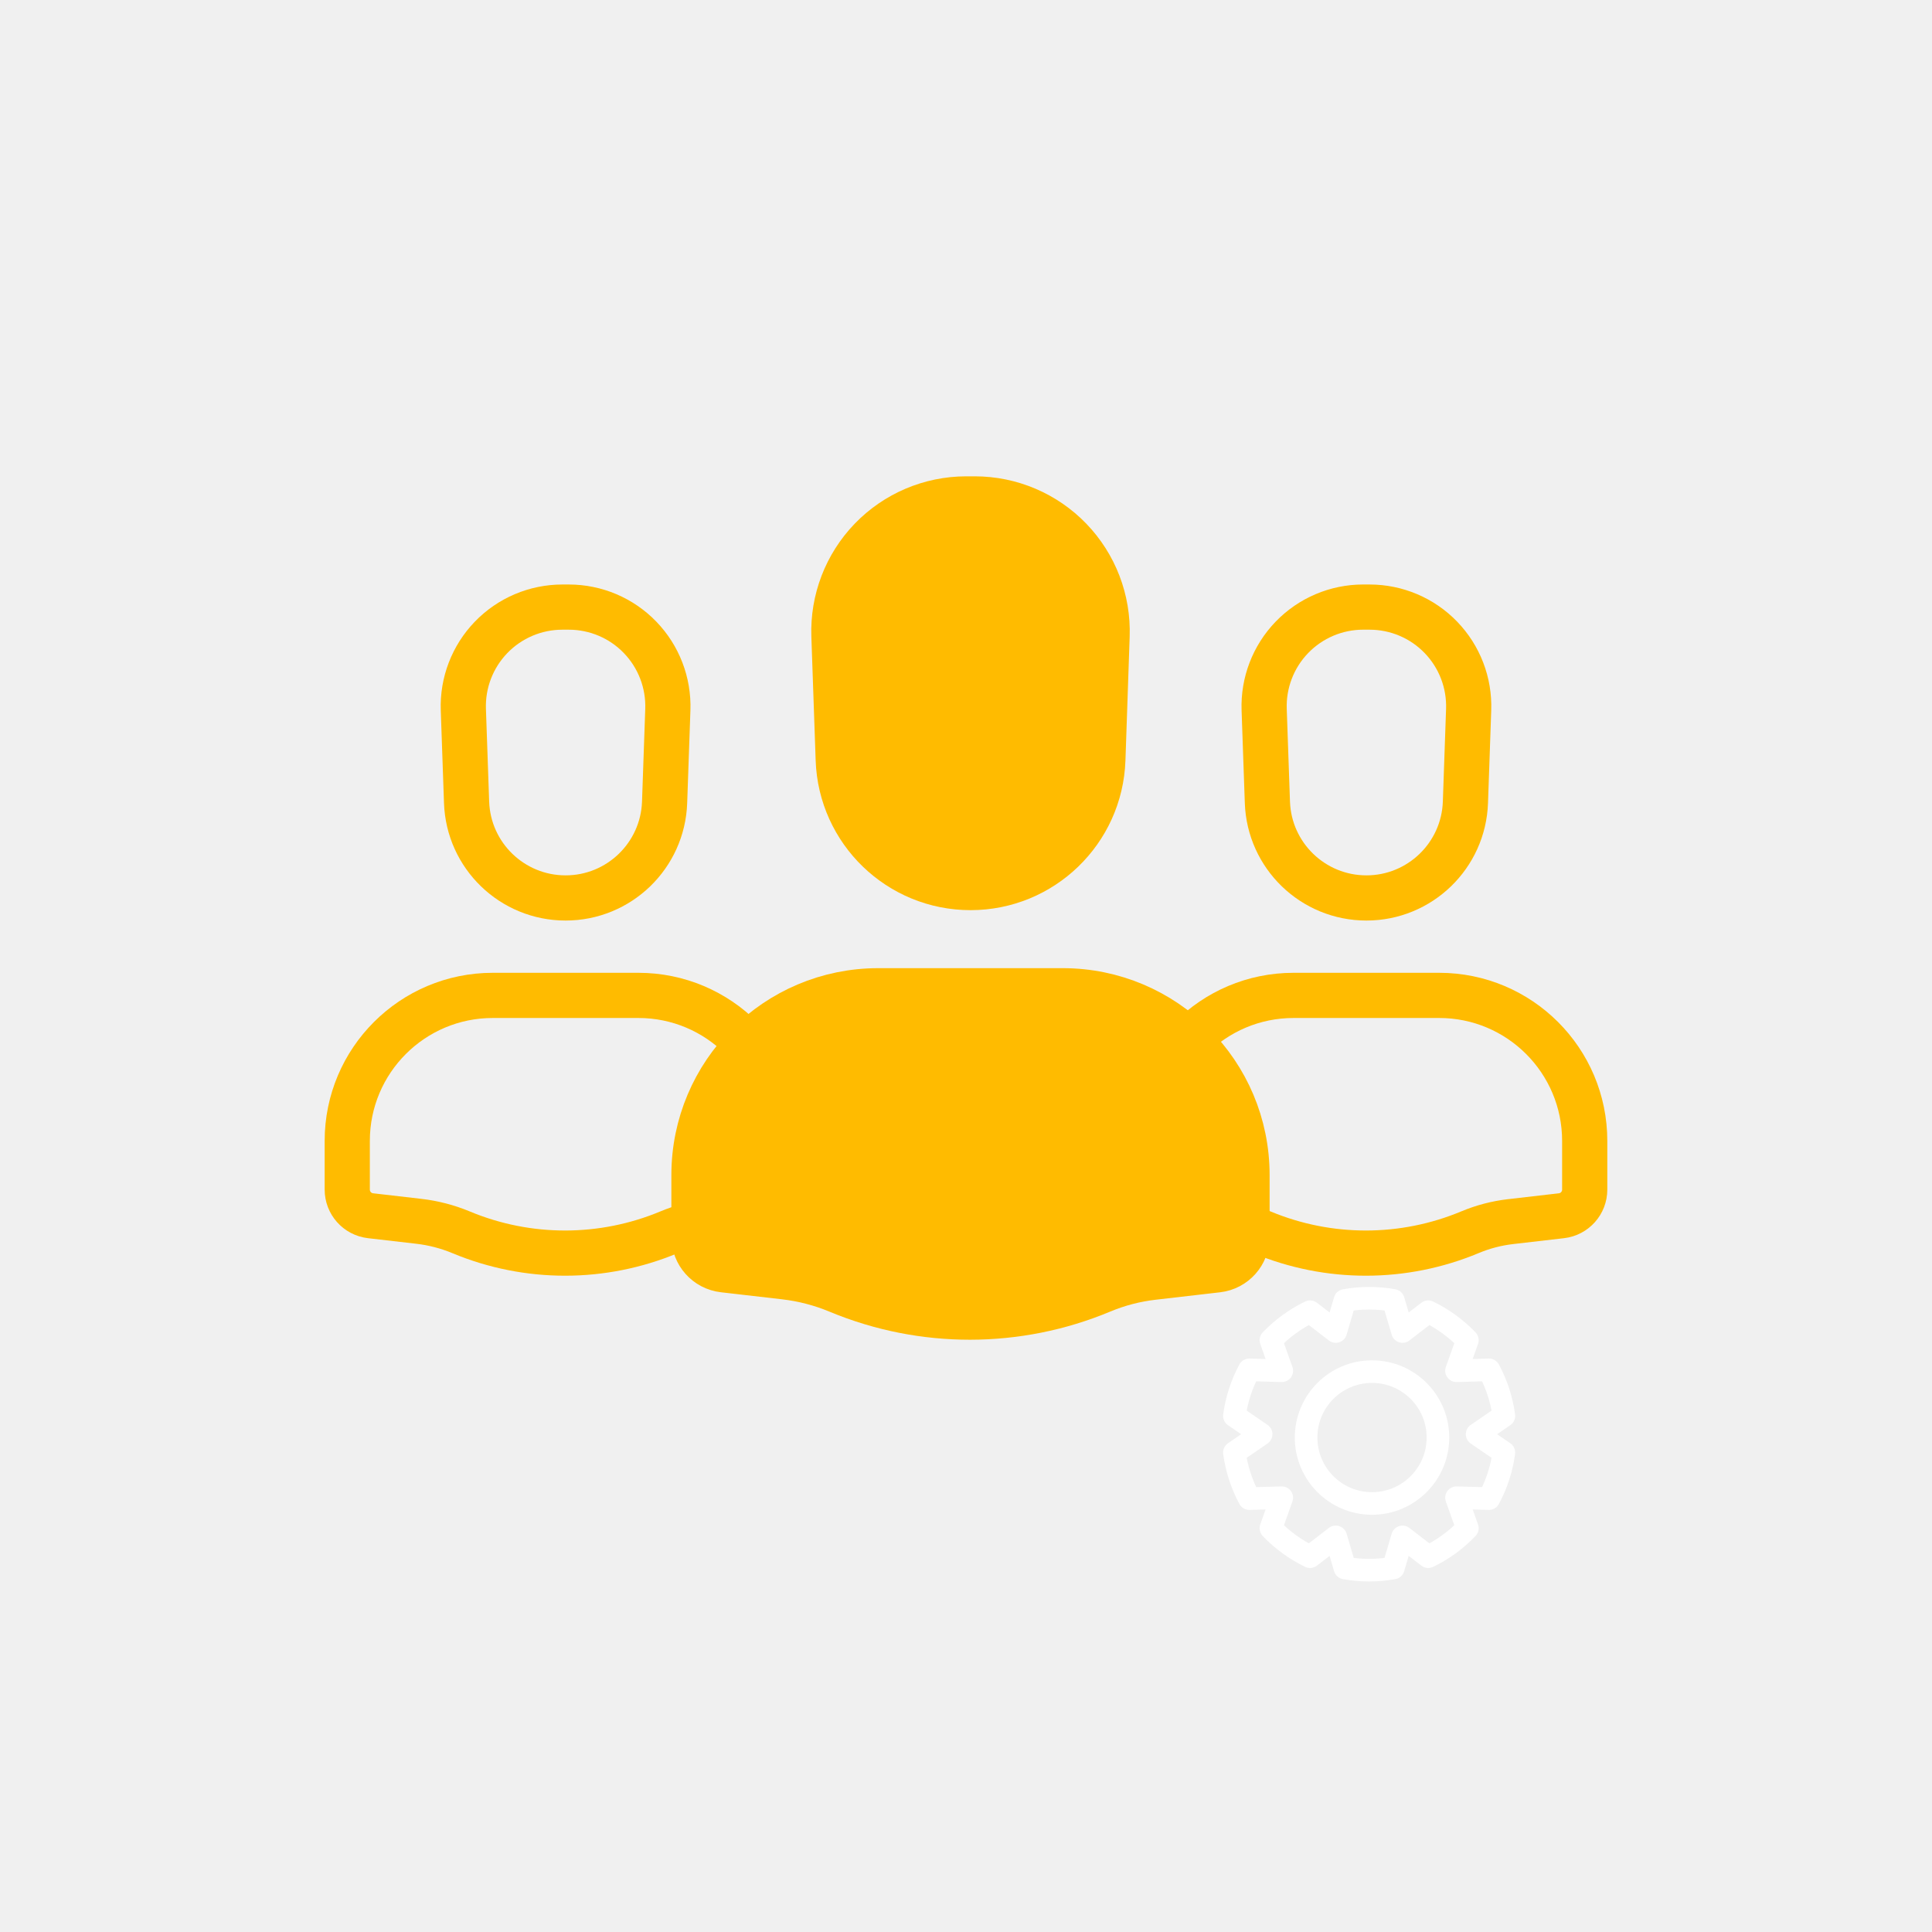
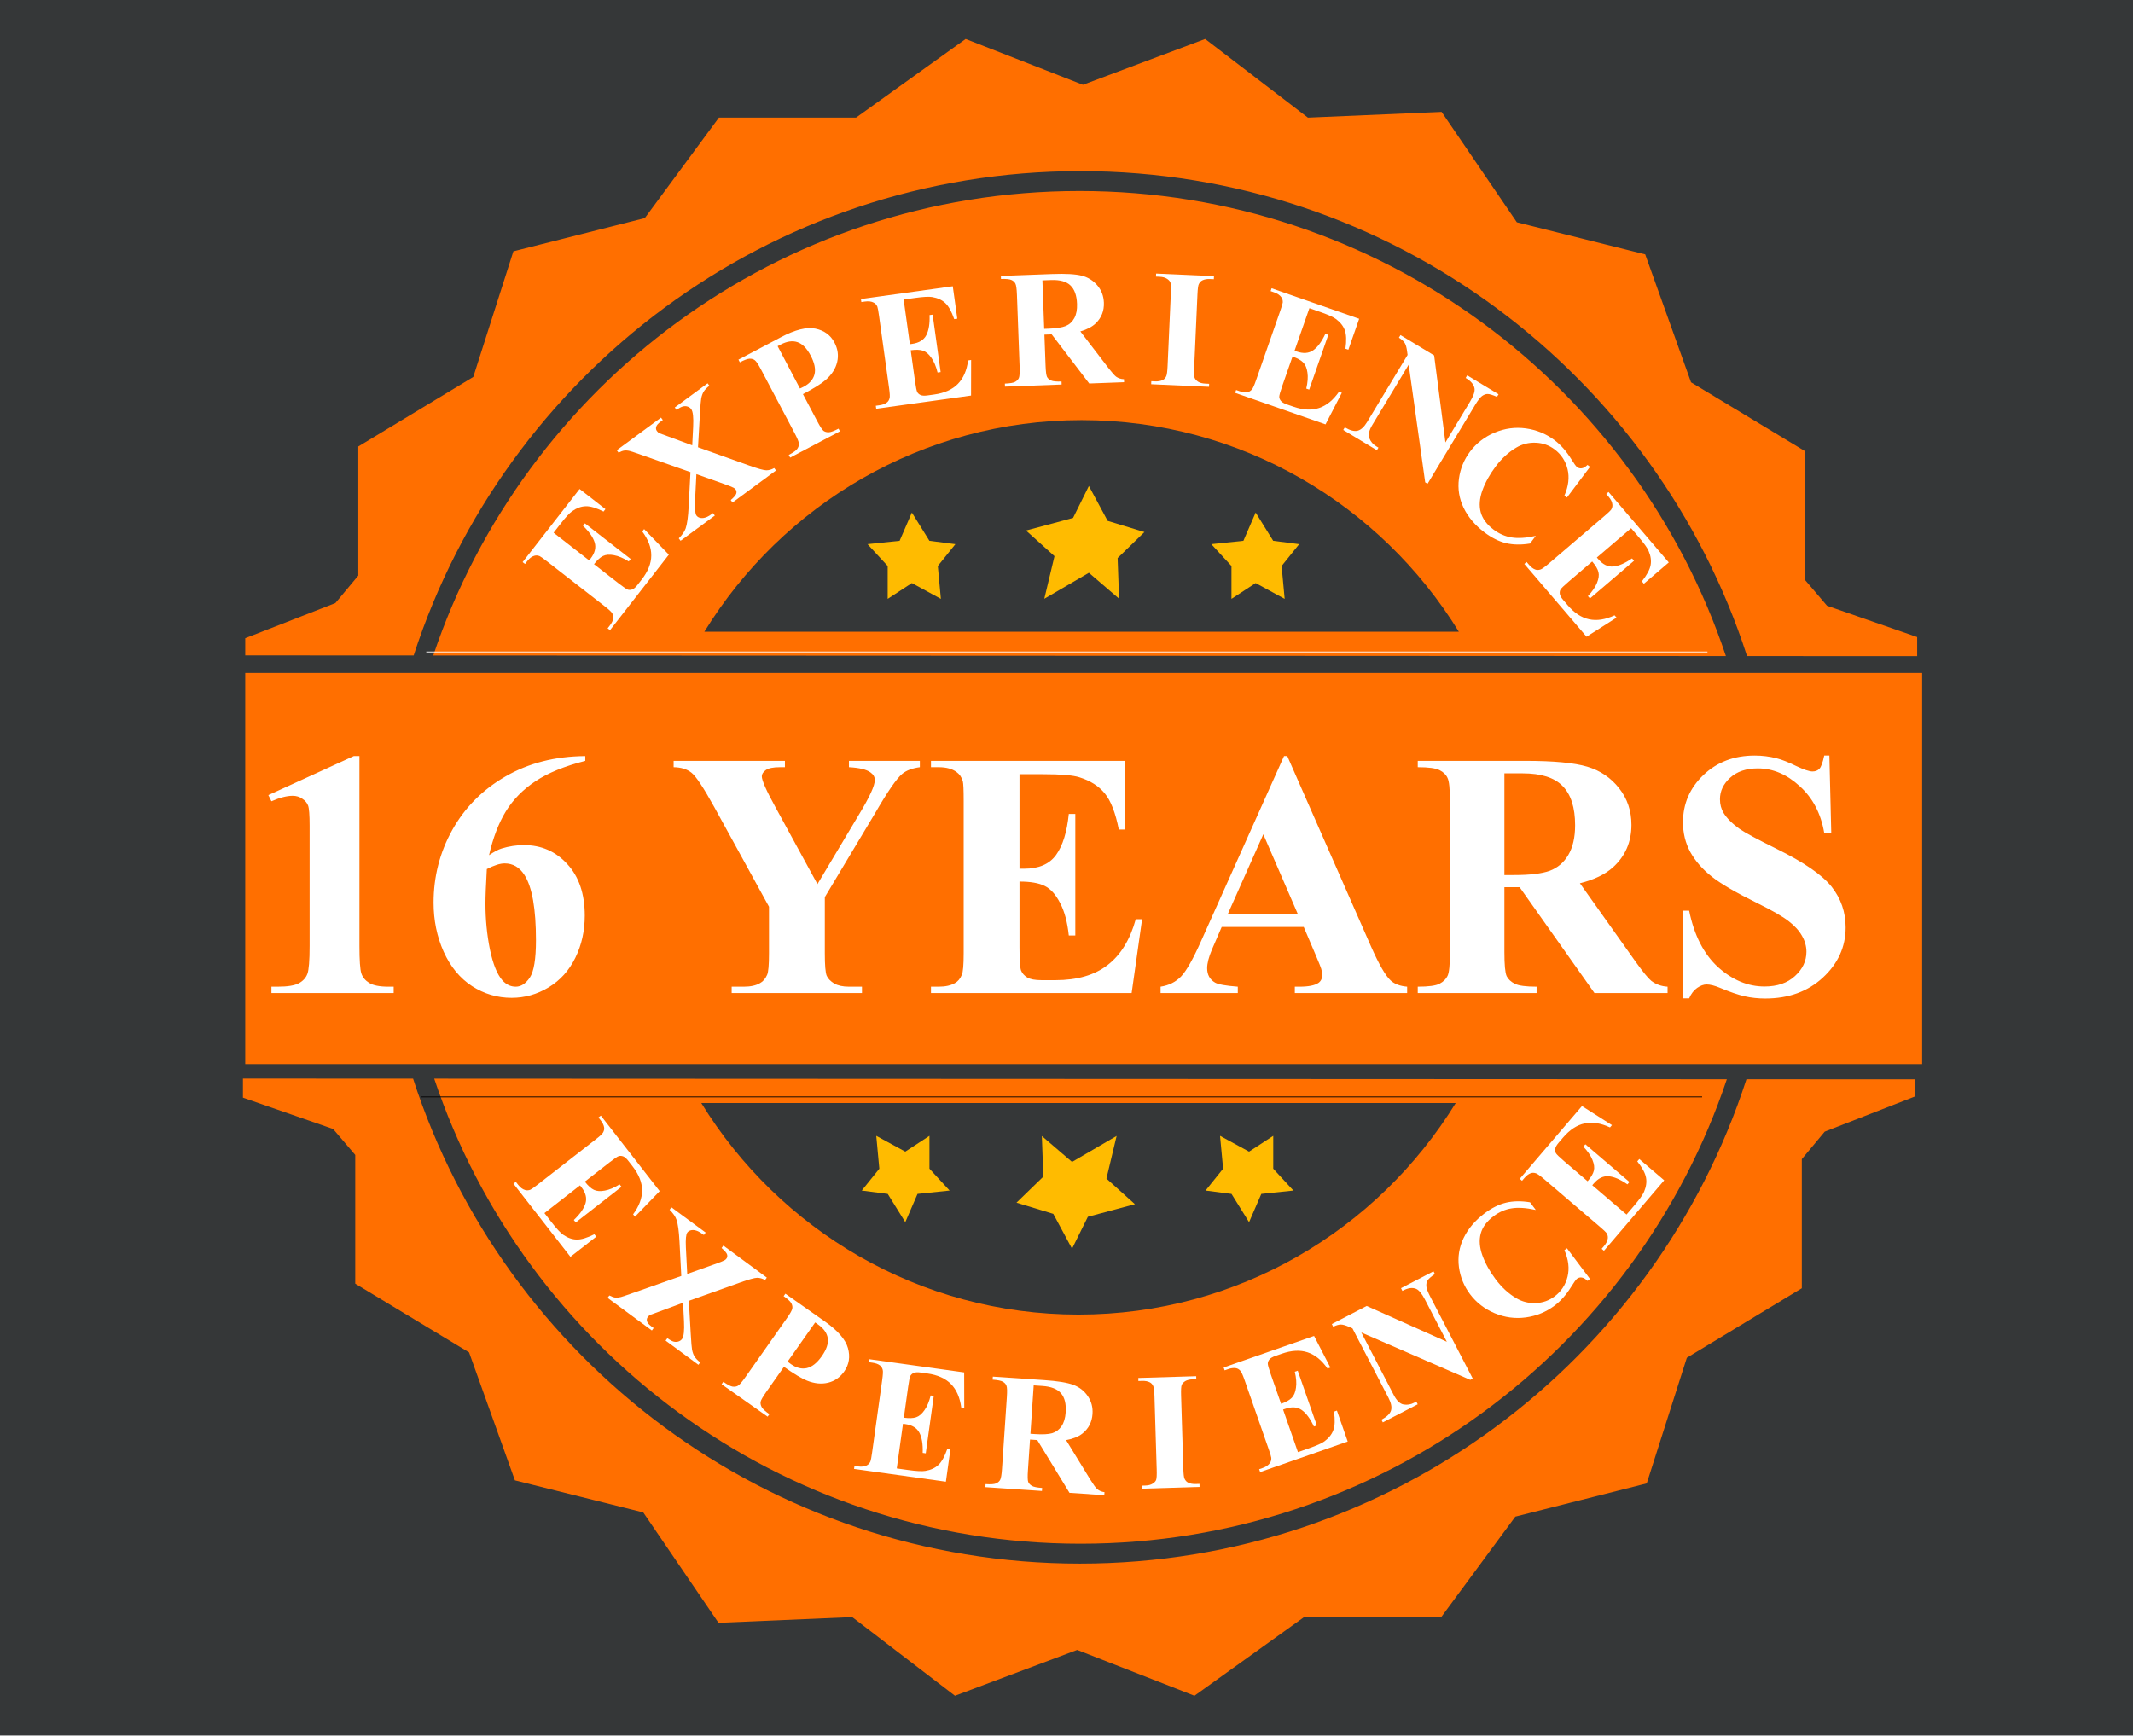
- <svg xmlns="http://www.w3.org/2000/svg" width="171.01" height="171.01" viewBox="0 0 171.01 171.01">
-   <defs>
-     <clipPath id="clip-path">
-       <path id="Path_287" data-name="Path 287" d="M0,0H171.01V171.01H0Z" />
-     </clipPath>
-   </defs>
-   <g id="Group_28" data-name="Group 28">
-     <g id="Group_27" data-name="Group 27" clip-path="url(#clip-path)">
-       <g id="Group_24" data-name="Group 24" transform="translate(101.625 53.737)">
-         <path id="Path_284" data-name="Path 284" d="M310.013,191.485h12.881a12.881,12.881,0,0,1,12.882,12.882v4.309a2.328,2.328,0,0,1-2.061,2.313l-4.507.521a13.229,13.229,0,0,0-3.581.936h0a23.906,23.906,0,0,1-18.4.019l-.031-.013a13.869,13.869,0,0,0-3.736-.971l-4.272-.493a2.328,2.328,0,0,1-2.061-2.313v-4.308A12.881,12.881,0,0,1,310.013,191.485Zm6.155-34.37h.571a8.77,8.77,0,0,1,8.764,9.074l-.286,8.206a8.769,8.769,0,0,1-8.764,8.465h0a8.769,8.769,0,0,1-8.764-8.465l-.286-8.206a8.77,8.77,0,0,1,8.764-9.075Z" transform="translate(-297.131 -157.115)" fill="none" stroke="#fb0" stroke-linecap="round" stroke-linejoin="round" stroke-width="4" />
-       </g>
-       <g id="Group_25" data-name="Group 25" transform="translate(30.741 53.737)">
-         <path id="Path_285" data-name="Path 285" d="M102.763,191.485h12.881a12.881,12.881,0,0,1,12.882,12.882v4.309a2.328,2.328,0,0,1-2.061,2.313l-4.507.521a13.228,13.228,0,0,0-3.581.936h0a23.906,23.906,0,0,1-18.4.019l-.031-.013a13.87,13.87,0,0,0-3.736-.971l-4.272-.493a2.328,2.328,0,0,1-2.061-2.313v-4.308A12.881,12.881,0,0,1,102.763,191.485Zm6.155-34.37h.571a8.77,8.77,0,0,1,8.764,9.074l-.286,8.206a8.769,8.769,0,0,1-8.764,8.465h0a8.769,8.769,0,0,1-8.764-8.465l-.286-8.206A8.77,8.77,0,0,1,108.918,157.115Z" transform="translate(-89.881 -157.115)" fill="none" stroke="#fb0" stroke-linecap="round" stroke-linejoin="round" stroke-width="4" />
-       </g>
-       <g id="Group_26" data-name="Group 26" transform="translate(61.431 44.162)">
-         <path id="Path_286" data-name="Path 286" d="M195.928,172.654h16.316a16.316,16.316,0,0,1,16.316,16.316v5.458a2.949,2.949,0,0,1-2.61,2.929l-5.71.66A16.752,16.752,0,0,0,215.7,199.2h0a30.279,30.279,0,0,1-23.3.024l-.039-.016a17.562,17.562,0,0,0-4.732-1.23l-5.411-.624a2.949,2.949,0,0,1-2.611-2.929V188.97A16.316,16.316,0,0,1,195.928,172.654ZM203.7,129.12h.763a11.718,11.718,0,0,1,11.711,12.125L215.8,152.21a11.718,11.718,0,0,1-11.711,11.31h0a11.718,11.718,0,0,1-11.711-11.31l-.381-10.965A11.718,11.718,0,0,1,203.7,129.12Z" transform="translate(-179.612 -129.12)" fill="#fb0" stroke="#fb0" stroke-linecap="round" stroke-linejoin="round" stroke-width="4" />
-       </g>
-     </g>
-   </g>
-   <g id="Group_29" data-name="Group 29" transform="translate(109.261 114.914)">
-     <path id="Path_288" data-name="Path 288" d="M291.237,298.315l2.367,1.622a11.939,11.939,0,0,1-1.322,4.078l-2.871-.08.961,2.7a12.029,12.029,0,0,1-3.463,2.52l-2.277-1.752-.812,2.755a12.142,12.142,0,0,1-4.284,0l-.812-2.755-2.277,1.752a12.03,12.03,0,0,1-3.463-2.52l.961-2.7-2.871.08a11.938,11.938,0,0,1-1.322-4.078l2.367-1.622-2.367-1.622a11.928,11.928,0,0,1,1.321-4.076l2.873.08-.963-2.705a12.118,12.118,0,0,1,3.466-2.52l2.275,1.752.811-2.754a12.157,12.157,0,0,1,4.287,0l.811,2.754,2.275-1.752a12.117,12.117,0,0,1,3.466,2.52l-.963,2.705,2.873-.08a11.927,11.927,0,0,1,1.321,4.076Z" transform="translate(-269.751 -286.28)" fill="none" stroke="#fff" stroke-linecap="round" stroke-linejoin="round" stroke-width="2" />
-     <path id="Path_289" data-name="Path 289" d="M308.63,331.556a5.835,5.835,0,1,0,5.835-5.835A5.835,5.835,0,0,0,308.63,331.556Z" transform="translate(-302.283 -319.227)" fill="none" stroke="#fff" stroke-linecap="round" stroke-linejoin="round" stroke-width="2" />
-   </g>
+ <svg xmlns="http://www.w3.org/2000/svg" width="2792" height="2272" viewBox="0 0 2792 2272" fill="none">
+   <rect width="2792" height="2272" fill="#353738" />
+   <rect x="321" y="881" width="2195" height="512" fill="#FF6F00" />
+   <path d="M470.489 989.816V1238.37C470.489 1257.04 471.311 1269 472.954 1274.23C474.598 1279.31 478.034 1283.49 483.264 1286.78C488.493 1290.06 496.86 1291.71 508.365 1291.71H515.313V1300H355.291V1291.71H363.359C376.358 1291.71 385.622 1290.21 391.15 1287.23C396.678 1284.24 400.414 1280.13 402.356 1274.9C404.298 1269.67 405.27 1257.49 405.27 1238.37V1080.81C405.27 1066.76 404.597 1058.02 403.252 1054.59C401.908 1051 399.368 1048.01 395.632 1045.62C392.046 1043.08 387.863 1041.81 383.082 1041.81C375.461 1041.81 366.198 1044.2 355.291 1048.98L351.256 1040.92L463.093 989.816H470.489ZM766.104 989.816V996.092C739.061 1002.96 717.321 1011.85 700.885 1022.76C684.599 1033.52 671.675 1046.67 662.112 1062.21C652.699 1077.6 645.378 1096.72 640.148 1119.58C646.723 1115.1 652.176 1112.19 656.509 1110.84C666.221 1107.85 676.008 1106.36 685.869 1106.36C708.58 1106.36 727.481 1114.65 742.572 1131.24C757.812 1147.67 765.432 1170.16 765.432 1198.7C765.432 1218.72 761.323 1237.1 753.105 1253.83C744.888 1270.57 733.233 1283.49 718.143 1292.6C703.052 1301.72 686.915 1306.28 669.732 1306.28C651.056 1306.28 633.798 1301.2 617.96 1291.04C602.123 1280.73 589.721 1265.71 580.756 1245.99C571.941 1226.26 567.533 1204.82 567.533 1181.66C567.533 1147.6 575.676 1115.92 591.962 1086.64C608.398 1057.2 631.632 1033.82 661.664 1016.49C691.846 999.005 726.659 990.115 766.104 989.816ZM637.235 1137.74C636.04 1158.36 635.442 1173.45 635.442 1183.01C635.442 1203.63 637.384 1223.57 641.269 1242.85C645.303 1262.12 650.757 1275.65 657.63 1283.42C662.561 1288.94 668.388 1291.71 675.111 1291.71C681.984 1291.71 688.11 1287.75 693.489 1279.83C698.868 1271.76 701.558 1255.47 701.558 1230.97C701.558 1189.73 696.552 1161.27 686.542 1145.58C680.117 1135.42 671.451 1130.34 660.543 1130.34C654.567 1130.34 646.797 1132.81 637.235 1137.74ZM1204.04 996.092V1004.38C1194.03 1005.73 1186.33 1008.64 1180.95 1013.12C1173.48 1019.4 1161.68 1036.51 1145.54 1064.45L1079.65 1174.49V1248C1079.65 1263.69 1080.47 1273.48 1082.12 1277.36C1083.76 1281.1 1086.97 1284.46 1091.75 1287.45C1096.68 1290.29 1103.18 1291.71 1111.25 1291.71H1128.28V1300H957.728V1291.71H973.641C982.605 1291.71 989.703 1290.14 994.932 1287C998.817 1284.91 1001.88 1281.32 1004.12 1276.24C1005.76 1272.66 1006.59 1263.24 1006.59 1248V1187.04L935.092 1056.83C920.897 1031.13 910.887 1016.04 905.06 1011.56C899.232 1006.92 891.463 1004.53 881.751 1004.38V996.092H1027.43V1004.38H1020.93C1012.11 1004.38 1005.91 1005.65 1002.33 1008.19C998.892 1010.73 997.173 1013.42 997.173 1016.26C997.173 1021.64 1003.15 1035.16 1015.1 1056.83L1070.01 1157.46L1124.7 1065.79C1138.29 1043.38 1145.09 1028.51 1145.09 1021.19C1145.09 1017.16 1143.15 1013.8 1139.27 1011.11C1134.19 1007.37 1124.85 1005.13 1111.25 1004.38V996.092H1204.04ZM1334.48 1013.57V1137.29H1340.53C1359.8 1137.29 1373.77 1131.24 1382.44 1119.13C1391.1 1107.03 1396.63 1089.18 1399.02 1065.57H1407.54V1224.7H1399.02C1397.23 1207.36 1393.42 1193.17 1387.59 1182.11C1381.91 1171.06 1375.27 1163.66 1367.65 1159.92C1360.03 1156.04 1348.97 1154.1 1334.48 1154.1V1239.71C1334.48 1256.45 1335.15 1266.68 1336.49 1270.42C1337.99 1274.15 1340.68 1277.21 1344.56 1279.6C1348.45 1282 1354.72 1283.19 1363.39 1283.19H1381.54C1409.93 1283.19 1432.64 1276.62 1449.67 1263.47C1466.86 1250.32 1479.18 1230.3 1486.65 1203.4H1494.95L1481.27 1300H1218.6V1291.71H1228.69C1237.51 1291.71 1244.6 1290.14 1249.98 1287C1253.87 1284.91 1256.85 1281.32 1258.95 1276.24C1260.59 1272.66 1261.41 1263.24 1261.41 1248V1048.09C1261.41 1034.34 1261.04 1025.9 1260.29 1022.76C1258.8 1017.53 1256.03 1013.5 1252 1010.66C1246.32 1006.48 1238.55 1004.38 1228.69 1004.38H1218.6V996.092H1472.98V1085.96H1464.47C1460.13 1064 1454.01 1048.24 1446.09 1038.67C1438.32 1029.11 1427.26 1022.09 1412.92 1017.61C1404.55 1014.92 1388.86 1013.57 1365.85 1013.57H1334.48ZM1706.52 1213.49H1599.16L1586.39 1243.07C1582.2 1252.93 1580.11 1261.08 1580.11 1267.5C1580.11 1276.02 1583.55 1282.29 1590.42 1286.33C1594.46 1288.72 1604.39 1290.51 1620.23 1291.71V1300H1519.15V1291.71C1530.06 1290.06 1539.02 1285.58 1546.05 1278.26C1553.07 1270.79 1561.73 1255.47 1572.04 1232.32L1680.74 989.816H1685L1794.6 1239.04C1805.06 1262.65 1813.65 1277.51 1820.37 1283.64C1825.45 1288.27 1832.62 1290.96 1841.89 1291.71V1300H1694.86V1291.71H1700.91C1712.72 1291.71 1721.01 1290.06 1725.79 1286.78C1729.08 1284.39 1730.72 1280.95 1730.72 1276.47C1730.72 1273.78 1730.27 1271.01 1729.38 1268.17C1729.08 1266.83 1726.84 1261.23 1722.65 1251.37L1706.52 1213.49ZM1698.9 1196.9L1653.62 1092.24L1607.01 1196.9H1698.9ZM1969.19 1161.49V1246.66C1969.19 1263.09 1970.16 1273.48 1972.1 1277.81C1974.19 1282 1977.78 1285.36 1982.86 1287.9C1987.94 1290.44 1997.43 1291.71 2011.32 1291.71V1300H1855.78V1291.71C1869.83 1291.71 1879.31 1290.44 1884.24 1287.9C1889.32 1285.21 1892.84 1281.77 1894.78 1277.59C1896.87 1273.4 1897.92 1263.09 1897.92 1246.66V1049.43C1897.92 1033 1896.87 1022.69 1894.78 1018.5C1892.84 1014.17 1889.32 1010.73 1884.24 1008.19C1879.16 1005.65 1869.68 1004.38 1855.78 1004.38V996.092H1996.98C2033.73 996.092 2060.63 998.632 2077.66 1003.71C2094.69 1008.79 2108.59 1018.21 2119.35 1031.95C2130.11 1045.55 2135.48 1061.54 2135.48 1079.91C2135.48 1102.33 2127.42 1120.85 2111.28 1135.5C2100.97 1144.76 2086.55 1151.71 2068.02 1156.34L2141.09 1259.21C2150.65 1272.51 2157.45 1280.8 2161.48 1284.09C2167.61 1288.72 2174.71 1291.26 2182.77 1291.71V1300H2087.07L1989.13 1161.49H1969.19ZM1969.19 1012.45V1145.58H1981.96C2002.73 1145.58 2018.27 1143.71 2028.58 1139.98C2038.89 1136.09 2046.96 1129.22 2052.78 1119.36C2058.76 1109.35 2061.75 1096.35 2061.75 1080.36C2061.75 1057.2 2056.29 1040.09 2045.39 1029.04C2034.63 1017.98 2017.22 1012.45 1993.17 1012.45H1969.19ZM2394.57 989.144L2397.03 1090.45H2387.84C2383.51 1065.05 2372.83 1044.65 2355.8 1029.26C2338.91 1013.72 2320.61 1005.95 2300.89 1005.95C2285.65 1005.95 2273.54 1010.06 2264.58 1018.28C2255.76 1026.35 2251.35 1035.69 2251.35 1046.29C2251.35 1053.02 2252.92 1059 2256.06 1064.22C2260.39 1071.25 2267.34 1078.19 2276.9 1085.07C2283.93 1090 2300.14 1098.74 2325.54 1111.29C2361.1 1128.77 2385.08 1145.28 2397.48 1160.82C2409.73 1176.36 2415.86 1194.14 2415.86 1214.16C2415.86 1239.56 2405.92 1261.45 2386.05 1279.83C2366.33 1298.06 2341.23 1307.17 2310.75 1307.17C2301.18 1307.17 2292.15 1306.2 2283.63 1304.26C2275.11 1302.32 2264.43 1298.66 2251.58 1293.28C2244.41 1290.29 2238.51 1288.79 2233.87 1288.79C2229.99 1288.79 2225.88 1290.29 2221.55 1293.28C2217.21 1296.26 2213.7 1300.82 2211.01 1306.95H2202.72V1192.2H2211.01C2217.59 1224.47 2230.21 1249.12 2248.89 1266.16C2267.72 1283.04 2287.96 1291.48 2309.63 1291.48C2326.36 1291.48 2339.66 1286.93 2349.52 1277.81C2359.53 1268.7 2364.54 1258.09 2364.54 1245.99C2364.54 1238.81 2362.59 1231.87 2358.71 1225.14C2354.97 1218.42 2349.22 1212.07 2341.45 1206.09C2333.68 1199.97 2319.94 1192.05 2300.21 1182.34C2272.57 1168.74 2252.7 1157.16 2240.6 1147.6C2228.49 1138.04 2219.16 1127.35 2212.58 1115.55C2206.16 1103.74 2202.94 1090.75 2202.94 1076.55C2202.94 1052.35 2211.83 1031.73 2229.62 1014.69C2247.4 997.661 2269.81 989.144 2296.85 989.144C2306.71 989.144 2316.28 990.339 2325.54 992.73C2332.56 994.523 2341.08 997.885 2351.09 1002.82C2361.25 1007.6 2368.35 1009.99 2372.38 1009.99C2376.27 1009.99 2379.33 1008.79 2381.57 1006.4C2383.81 1004.01 2385.9 998.258 2387.84 989.144H2394.57Z" fill="white" />
+   <path fill-rule="evenodd" clip-rule="evenodd" d="M923 828C1025.17 661.768 1208.11 551 1416.78 551C1625.45 551 1808.39 661.768 1910.56 828L923 828Z" fill="#353738" />
+   <path d="M1643.59 763.31L1681.57 784L1677.56 741L1700.56 712.38L1666.56 708L1643.59 671L1627.56 708L1585.56 712.38L1611.94 741V784L1643.59 763.31Z" fill="#FFBB00" />
+   <path d="M1193.59 763.31L1231.57 784L1227.56 741L1250.56 712.38L1216.56 708L1193.59 671L1177.56 708L1135.56 712.38L1161.94 741V784L1193.59 763.31Z" fill="#FFBB00" />
+   <path d="M1380.28 728.08L1366.95 783.87L1425.3 749.841L1464.82 783.753L1462.91 730.598L1498.02 696.532L1449.85 681.879L1425.3 636.242L1404.59 678.053L1343.01 694.552L1380.28 728.08Z" fill="#FFBB00" />
+   <path fill-rule="evenodd" clip-rule="evenodd" d="M2509.5 859V834L2391.5 793L2362.5 759V590.5L2213.5 500.5L2153.5 333L1985.5 291L1887 146.5L1712 154L1577.5 51L1417.5 111L1264 51L1120.5 154H941L844 285.5L672 329L619.5 493.5L469 584.5V753.5L439 789.5L321 835.5V858L541.469 858.101C660.701 490.098 1006.28 224 1414 224C1822.02 224 2167.8 490.482 2286.79 858.898L2509.5 859ZM2259.13 858.886C2140.79 505.028 1806.68 250 1413 250C1019.61 250 685.701 504.656 567.125 858.112L2259.13 858.886ZM1415.78 550C1207.11 550 1024.17 660.768 922 827H1909.56C1807.39 660.768 1624.45 550 1415.78 550Z" fill="#FF6F00" />
+   <path fill-rule="evenodd" clip-rule="evenodd" d="M1905.56 1443C1803.39 1609.23 1620.45 1720 1411.78 1720C1203.11 1720 1020.17 1609.23 918 1443H1905.56Z" fill="#353738" />
+   <path d="M1184.97 1507.69L1146.99 1487L1151 1530L1128 1558.62L1162 1563L1184.97 1600L1201 1563L1243 1558.62L1216.62 1530V1487L1184.97 1507.69Z" fill="#FFBB00" />
+   <path d="M1634.97 1507.69L1596.99 1487L1601 1530L1578 1558.62L1612 1563L1634.97 1600L1651 1563L1693 1558.62L1666.62 1530V1487L1634.97 1507.69Z" fill="#FFBB00" />
+   <path d="M1448.28 1542.92L1461.61 1487.13L1403.26 1521.16L1363.74 1487.25L1365.65 1540.4L1330.54 1574.47L1378.71 1589.12L1403.26 1634.76L1423.97 1592.95L1485.55 1576.45L1448.28 1542.92Z" fill="#FFBB00" />
+   <path fill-rule="evenodd" clip-rule="evenodd" d="M318 1412V1437L436 1478L465 1512V1680.5L614 1770.5L674 1938L842 1980L940.5 2124.5L1115.5 2117L1250 2220L1410 2160L1563.5 2220L1707 2117H1886.5L1983.5 1985.5L2155.5 1942L2208 1777.5L2358.5 1686.5V1517.5L2388.5 1481.5L2506.5 1435.5V1413L2286.03 1412.9C2166.8 1780.9 1821.22 2047 1413.5 2047C1005.48 2047 659.701 1780.52 540.711 1412.1L318 1412ZM568.366 1412.11C686.714 1765.97 1020.82 2021 1414.5 2021C1807.89 2021 2141.8 1766.34 2260.37 1412.89L568.366 1412.11ZM1411.72 1721C1620.39 1721 1803.33 1610.23 1905.5 1444L917.94 1444C1020.11 1610.23 1203.05 1721 1411.72 1721Z" fill="#FF6F00" />
+   <path d="M724.635 697.417L771.205 733.687L772.979 731.41C778.629 724.154 780.447 717.121 778.432 710.311C776.417 703.501 771.317 696.185 763.131 688.364L765.628 685.158L825.527 731.81L823.03 735.016C815.981 730.61 809.52 727.882 803.65 726.834C797.824 725.73 793.09 726.065 789.45 727.838C785.754 729.567 781.781 733.16 777.532 738.615L809.759 763.715C816.059 768.622 820.108 771.369 821.909 771.958C823.753 772.491 825.694 772.376 827.733 771.615C829.772 770.853 832.062 768.842 834.602 765.579L839.924 758.746C848.247 748.06 852.431 737.583 852.475 727.317C852.563 716.994 848.641 706.484 840.707 695.787L843.138 692.666L875.491 726.132L798.483 825.007L795.361 822.576L798.318 818.78C800.903 815.461 802.393 812.33 802.789 809.385C803.14 807.309 802.667 805.133 801.368 802.857C800.5 801.187 797.197 798.118 791.46 793.649L716.207 735.039C711.033 731.009 707.745 728.675 706.345 728.036C703.939 727.065 701.61 726.923 699.358 727.609C696.119 728.52 693.054 730.831 690.163 734.543L687.206 738.34L684.084 735.909L758.662 640.155L792.492 666.503L789.995 669.709C780.457 664.901 772.727 662.585 766.806 662.763C760.929 662.884 755.044 664.987 749.151 669.072C745.686 671.433 740.58 676.945 733.834 685.606L724.635 697.417Z" fill="white" />
+   <path d="M558 853.503H2235" stroke="white" />
+   <path d="M913.674 585.554L981.075 609.612C992.248 613.599 999.588 615.63 1003.1 615.702C1006.62 615.675 1010.05 614.692 1013.41 612.753L1015.75 615.939L958.849 657.865L956.502 654.68C960.782 650.995 963.202 648.149 963.761 646.144C964.32 644.138 964.049 642.389 962.95 640.897C962.189 639.864 961.311 639.093 960.318 638.586C958.246 637.456 953.869 635.722 947.187 633.384L911.557 620.718L909.783 655.629C909.309 666.162 909.938 672.605 911.672 674.958C912.898 676.622 914.728 677.664 917.163 678.084C919.598 678.504 922.396 678.036 925.559 676.68C927.018 676.136 929.613 674.49 933.343 671.742L935.69 674.927L890.837 707.973L888.49 704.788C893.048 700.279 896.051 695.941 897.498 691.776C899.398 686.302 900.705 676.839 901.419 663.385L903.773 618.085L841.913 596.32C831.749 592.74 826.027 590.802 824.746 590.506C821.801 589.754 819.286 589.525 817.202 589.821C815.118 590.117 812.607 591.037 809.671 592.58L807.324 589.395L865.264 546.708L867.61 549.893L864.683 552.049C861.354 554.502 859.432 556.76 858.915 558.823C858.356 560.829 858.669 562.635 859.853 564.242C860.783 565.505 861.787 566.447 862.866 567.069L875.402 571.646L906.103 583.03L907.314 558.893C907.919 546.494 907.08 538.744 904.796 535.645C903.655 534.095 902.138 532.999 900.247 532.355C898.414 531.67 896.39 531.567 894.176 532.047C891.962 532.527 889.104 534.057 885.603 536.636L883.256 533.451L926.216 501.8L928.563 504.986C925.219 507.538 922.81 509.977 921.335 512.303C919.819 514.571 918.666 517.634 917.878 521.491C917.4 523.968 916.82 530.992 916.137 542.564L913.674 585.554Z" fill="white" />
+   <path d="M1051.02 515.975L1069.79 551.53C1073.45 558.465 1076.18 562.63 1077.96 564.025C1079.78 565.325 1082.04 565.944 1084.75 565.884C1087.52 565.791 1091.81 564.213 1097.61 561.151L1099.45 564.649L1034.3 599.051L1032.45 595.552C1038.38 592.423 1042.1 589.773 1043.61 587.603C1045.16 585.337 1045.87 583.105 1045.76 580.907C1045.71 578.676 1043.86 574.093 1040.19 567.158L996.257 483.944C992.596 477.01 989.858 472.893 988.043 471.594C986.258 470.198 984.011 469.53 981.302 469.59C978.593 469.651 974.307 471.228 968.444 474.324L966.597 470.825L1022.48 441.317C1040.89 431.598 1055.83 427.902 1067.3 430.231C1078.76 432.56 1087.09 438.642 1092.29 448.476C1096.68 456.798 1097.86 465.286 1095.82 473.941C1093.78 482.597 1088.78 490.393 1080.84 497.329C1075.52 502.071 1065.58 508.286 1051.02 515.975ZM1017.87 453.186L1047.12 508.6C1049.27 507.627 1050.88 506.858 1051.95 506.292C1059.64 502.231 1064.37 496.833 1066.14 490.097C1067.87 483.298 1066.2 475.108 1061.14 465.525C1056.12 456.006 1050.36 450.139 1043.87 447.923C1037.38 445.707 1030 446.779 1021.74 451.139L1017.87 453.186Z" fill="white" />
+   <path d="M1182.83 392.137L1190.98 450.6L1193.84 450.202C1202.94 448.934 1209.15 445.155 1212.45 438.865C1215.75 432.576 1217.18 423.774 1216.76 412.461L1220.78 411.901L1231.26 487.098L1227.23 487.658C1225.24 479.586 1222.51 473.129 1219.03 468.287C1215.62 463.436 1211.99 460.378 1208.14 459.115C1204.28 457.78 1198.93 457.59 1192.08 458.544L1197.72 499.002C1198.82 506.91 1199.81 511.702 1200.69 513.379C1201.64 515.046 1203.11 516.316 1205.11 517.19C1207.1 518.065 1210.14 518.216 1214.24 517.646L1222.82 516.452C1236.23 514.583 1246.53 509.982 1253.72 502.648C1260.97 495.304 1265.48 485.031 1267.24 471.83L1271.16 471.284L1271.06 517.832L1146.93 535.117L1146.38 531.198L1151.15 530.535C1155.31 529.955 1158.56 528.746 1160.9 526.91C1162.6 525.665 1163.77 523.774 1164.43 521.236C1164.97 519.433 1164.74 514.931 1163.73 507.729L1150.58 413.256C1149.67 406.76 1148.94 402.795 1148.38 401.361C1147.33 398.988 1145.76 397.264 1143.67 396.188C1140.71 394.584 1136.9 394.107 1132.24 394.756L1127.47 395.42L1126.93 391.501L1247.14 374.761L1253.05 417.232L1249.03 417.792C1245.53 407.698 1241.6 400.652 1237.23 396.654C1232.93 392.647 1227.24 390.056 1220.17 388.881C1216.04 388.161 1208.54 388.558 1197.66 390.072L1182.83 392.137Z" fill="white" />
+   <path d="M1367.09 438.093L1368.6 478.699C1368.89 486.536 1369.54 491.47 1370.54 493.501C1371.61 495.459 1373.38 496.999 1375.85 498.12C1378.32 499.241 1382.86 499.679 1389.49 499.433L1389.63 503.387L1315.47 506.137L1315.33 502.184C1322.02 501.935 1326.52 501.162 1328.83 499.864C1331.2 498.491 1332.82 496.791 1333.67 494.762C1334.59 492.73 1334.91 487.796 1334.62 479.96L1331.13 385.923C1330.84 378.086 1330.16 373.189 1329.09 371.231C1328.09 369.2 1326.35 367.623 1323.88 366.502C1321.42 365.381 1316.87 364.943 1310.25 365.189L1310.1 361.235L1377.42 358.738C1394.95 358.089 1407.81 358.824 1416.03 360.945C1424.24 363.066 1431.03 367.308 1436.4 373.672C1441.77 379.965 1444.62 387.493 1444.94 396.255C1445.34 406.941 1441.82 415.918 1434.38 423.184C1429.63 427.784 1422.88 431.351 1414.13 433.887L1450.78 481.644C1455.58 487.815 1458.97 491.649 1460.95 493.145C1463.95 495.245 1467.38 496.331 1471.23 496.402L1471.38 500.356L1425.75 502.048L1376.61 437.74L1367.09 438.093ZM1364.46 367.031L1366.81 430.506L1372.9 430.28C1382.81 429.912 1390.18 428.747 1395.03 426.784C1399.88 424.749 1403.6 421.33 1406.21 416.525C1408.88 411.646 1410.08 405.395 1409.79 397.773C1409.38 386.73 1406.48 378.67 1401.09 373.591C1395.76 368.509 1387.36 366.181 1375.89 366.607L1364.46 367.031Z" fill="white" />
+   <path d="M1582.73 502.435L1582.56 506.388L1506.82 503L1506.99 499.047L1511.8 499.262C1516 499.45 1519.42 498.854 1522.05 497.473C1523.95 496.558 1525.45 494.913 1526.55 492.536C1527.41 490.862 1528 486.393 1528.33 479.129L1532.59 383.839C1532.92 376.432 1532.74 371.786 1532.04 369.899C1531.34 368.012 1529.81 366.338 1527.45 364.877C1525.16 363.347 1521.99 362.492 1517.93 362.31L1513.12 362.095L1513.3 358.142L1589.04 361.531L1588.86 365.483L1584.05 365.268C1579.85 365.08 1576.43 365.677 1573.8 367.058C1571.91 367.972 1570.37 369.616 1569.19 371.989C1568.33 373.664 1567.74 378.133 1567.42 385.397L1563.15 480.686C1562.82 488.093 1563.01 492.74 1563.71 494.627C1564.48 496.516 1566.01 498.226 1568.3 499.756C1570.66 501.217 1573.87 502.039 1577.93 502.22L1582.73 502.435Z" fill="white" />
+   <path d="M1713.94 403.462L1694.5 459.195L1697.23 460.146C1705.91 463.176 1713.15 462.645 1718.96 458.555C1724.77 454.465 1730.06 447.29 1734.85 437.031L1738.69 438.37L1713.68 510.055L1709.84 508.717C1711.76 500.627 1712.27 493.633 1711.38 487.737C1710.56 481.863 1708.73 477.487 1705.88 474.606C1703.06 471.658 1698.39 469.046 1691.86 466.768L1678.4 505.337C1675.77 512.875 1674.47 517.592 1674.48 519.486C1674.57 521.404 1675.3 523.206 1676.68 524.894C1678.05 526.581 1680.69 528.106 1684.59 529.468L1692.77 532.321C1705.56 536.783 1716.82 537.391 1726.56 534.144C1736.37 530.922 1745.07 523.839 1752.66 512.898L1756.4 514.201L1735.06 555.568L1616.73 514.286L1618.03 510.55L1622.57 512.135C1626.55 513.52 1629.99 513.929 1632.91 513.361C1634.98 513.029 1636.89 511.883 1638.63 509.924C1639.94 508.566 1641.79 504.455 1644.18 497.589L1675.6 407.528C1677.76 401.335 1678.92 397.474 1679.08 395.943C1679.23 393.352 1678.62 391.1 1677.25 389.187C1675.35 386.41 1672.17 384.247 1667.73 382.697L1663.19 381.112L1664.49 377.376L1779.09 417.356L1764.96 457.843L1761.13 456.504C1762.63 445.929 1762.34 437.865 1760.28 432.312C1758.28 426.783 1754.4 421.882 1748.65 417.608C1745.3 415.082 1738.44 412.01 1728.08 408.394L1713.94 403.462Z" fill="white" />
+   <path d="M1877.2 465.267L1892 579.224L1924.21 525.844C1928.7 518.397 1930.67 512.716 1930.12 508.803C1929.32 503.495 1925.44 498.821 1918.47 494.782L1920.51 491.394L1961.53 516.141L1959.49 519.528C1953.83 517.033 1949.76 515.782 1947.26 515.776C1944.87 515.746 1942.41 516.639 1939.9 518.454C1937.49 520.246 1934.52 524.071 1930.98 529.931L1868.62 633.305L1865.51 631.427L1843.91 477.4L1796.29 556.327C1791.98 563.469 1790.69 569.267 1792.42 573.721C1794.2 578.212 1797.2 581.728 1801.41 584.269L1804.34 586.037L1802.3 589.425L1758.26 562.856L1760.3 559.468C1767.18 563.531 1772.78 565 1777.13 563.873C1781.47 562.746 1785.63 558.887 1789.61 552.294L1842.47 464.67L1841.8 459.771C1841.17 454.892 1840.15 451.325 1838.77 449.072C1837.38 446.82 1834.83 444.49 1831.12 442.085L1833.16 438.697L1877.2 465.267Z" fill="white" />
+   <path d="M2081.28 611.145L2051.08 651.321L2047.75 648.815C2053.12 636.445 2054.49 624.898 2051.85 614.173C2049.2 603.449 2043.55 594.831 2034.89 588.32C2027.65 582.881 2019.45 579.971 2010.28 579.591C2001.12 579.21 1992.61 581.333 1984.76 585.959C1974.71 591.865 1965.71 600.09 1957.79 610.632C1949.99 621.004 1944.2 631.449 1940.39 641.967C1936.63 652.429 1935.89 661.952 1938.18 670.538C1940.51 679.066 1946.12 686.671 1955.01 693.353C1962.3 698.836 1970.17 702.252 1978.61 703.601C1987.11 704.993 1997.65 704.312 2010.24 701.559L2002.73 711.56C1991.13 713.459 1980.65 713.291 1971.27 711.057C1961.99 708.809 1952.65 704.151 1943.24 697.084C1930.88 687.789 1921.74 677.044 1915.84 664.847C1909.99 652.693 1907.94 640.002 1909.67 626.772C1911.47 613.586 1916.31 601.75 1924.19 591.264C1932.5 580.208 1943.26 571.886 1956.47 566.296C1969.73 560.75 1983.32 558.924 1997.24 560.821C2011.21 562.76 2023.72 567.885 2034.78 576.194C2042.92 582.319 2050.2 590.553 2056.61 600.897C2060.31 606.889 2062.87 610.421 2064.3 611.491C2066.12 612.862 2068.18 613.385 2070.47 613.059C2072.87 612.719 2075.36 611.246 2077.94 608.64L2081.28 611.145Z" fill="white" />
+   <path d="M2135.08 691.515L2090.21 729.872L2092.09 732.067C2098.07 739.057 2104.59 742.247 2111.67 741.637C2118.74 741.028 2126.93 737.497 2136.24 731.045L2138.88 734.133L2081.17 783.469L2078.53 780.38C2084.26 774.357 2088.22 768.574 2090.43 763.033C2092.68 757.546 2093.3 752.841 2092.29 748.92C2091.34 744.952 2088.61 740.34 2084.12 735.084L2053.07 761.628C2047 766.816 2043.5 770.233 2042.56 771.879C2041.67 773.579 2041.39 775.504 2041.73 777.654C2042.07 779.804 2043.58 782.45 2046.26 785.593L2051.89 792.177C2060.69 802.472 2070.12 808.67 2080.17 810.771C2090.27 812.926 2101.35 811.189 2113.42 805.56L2115.99 808.567L2076.72 833.558L1995.28 738.298L1998.29 735.727L2001.41 739.385C2004.15 742.582 2006.92 744.669 2009.72 745.647C2011.69 746.407 2013.91 746.379 2016.4 745.563C2018.21 745.047 2021.88 742.427 2027.41 737.701L2099.91 675.719C2104.9 671.457 2107.84 668.705 2108.75 667.461C2110.18 665.298 2110.79 663.044 2110.57 660.701C2110.32 657.345 2108.67 653.879 2105.61 650.302L2102.49 646.645L2105.5 644.074L2184.36 736.326L2151.77 764.19L2149.13 761.102C2155.75 752.721 2159.57 745.612 2160.58 739.775C2161.64 733.993 2160.76 727.806 2157.94 721.214C2156.32 717.346 2151.94 711.239 2144.81 702.895L2135.08 691.515Z" fill="white" />
+   <path d="M712.635 1588.11L759.205 1551.84L760.979 1554.12C766.629 1561.37 768.447 1568.4 766.432 1575.21C764.417 1582.02 759.317 1589.34 751.131 1597.16L753.628 1600.37L813.527 1553.72L811.03 1550.51C803.981 1554.92 797.52 1557.64 791.65 1558.69C785.824 1559.8 781.09 1559.46 777.45 1557.69C773.754 1555.96 769.781 1552.37 765.532 1546.91L797.759 1521.81C804.059 1516.9 808.108 1514.16 809.909 1513.57C811.753 1513.03 813.694 1513.15 815.733 1513.91C817.772 1514.67 820.062 1516.68 822.602 1519.95L827.924 1526.78C836.247 1537.47 840.431 1547.94 840.475 1558.21C840.563 1568.53 836.641 1579.04 828.707 1589.74L831.138 1592.86L863.491 1559.39L786.483 1460.52L783.361 1462.95L786.318 1466.75C788.903 1470.06 790.393 1473.2 790.789 1476.14C791.14 1478.22 790.667 1480.39 789.368 1482.67C788.5 1484.34 785.197 1487.41 779.46 1491.88L704.207 1550.49C699.033 1554.52 695.745 1556.85 694.345 1557.49C691.939 1558.46 689.61 1558.6 687.358 1557.92C684.119 1557.01 681.054 1554.69 678.163 1550.98L675.206 1547.19L672.084 1549.62L746.662 1645.37L780.492 1619.02L777.995 1615.82C768.457 1620.62 760.727 1622.94 754.806 1622.76C748.929 1622.64 743.044 1620.54 737.151 1616.45C733.686 1614.09 728.58 1608.58 721.834 1599.92L712.635 1588.11Z" fill="white" />
+   <path d="M551 1436.02H2228" stroke="black" />
+   <path d="M901.674 1702.97L969.075 1678.91C980.248 1674.93 987.588 1672.9 991.095 1672.82C994.617 1672.85 998.055 1673.83 1001.41 1675.77L1003.75 1672.59L946.849 1630.66L944.502 1633.85C948.782 1637.53 951.202 1640.38 951.761 1642.38C952.32 1644.39 952.049 1646.14 950.95 1647.63C950.189 1648.66 949.311 1649.43 948.318 1649.94C946.246 1651.07 941.869 1652.8 935.187 1655.14L899.557 1667.81L897.783 1632.9C897.309 1622.36 897.938 1615.92 899.672 1613.57C900.898 1611.9 902.728 1610.86 905.163 1610.44C907.598 1610.02 910.396 1610.49 913.559 1611.85C915.018 1612.39 917.613 1614.04 921.343 1616.78L923.69 1613.6L878.837 1580.55L876.49 1583.74C881.048 1588.25 884.051 1592.58 885.498 1596.75C887.398 1602.22 888.705 1611.69 889.419 1625.14L891.773 1670.44L829.913 1692.21C819.749 1695.79 814.027 1697.72 812.746 1698.02C809.801 1698.77 807.286 1699 805.202 1698.7C803.118 1698.41 800.607 1697.49 797.671 1695.95L795.324 1699.13L853.264 1741.82L855.61 1738.63L852.683 1736.48C849.354 1734.02 847.432 1731.77 846.915 1729.7C846.356 1727.7 846.669 1725.89 847.853 1724.28C848.783 1723.02 849.787 1722.08 850.866 1721.46L863.402 1716.88L894.103 1705.5L895.314 1729.63C895.919 1742.03 895.08 1749.78 892.796 1752.88C891.655 1754.43 890.138 1755.53 888.247 1756.17C886.414 1756.86 884.39 1756.96 882.176 1756.48C879.962 1756 877.104 1754.47 873.603 1751.89L871.256 1755.07L914.216 1786.73L916.563 1783.54C913.219 1780.99 910.81 1778.55 909.335 1776.22C907.819 1773.95 906.666 1770.89 905.878 1767.03C905.4 1764.56 904.82 1757.53 904.137 1745.96L901.674 1702.97Z" fill="white" />
+   <path d="M1026.15 1789.35L1003.01 1822.22C998.491 1828.64 996.017 1832.95 995.585 1835.18C995.252 1837.39 995.727 1839.68 997.012 1842.07C998.354 1844.5 1001.71 1847.6 1007.07 1851.37L1004.79 1854.61L944.548 1812.19L946.826 1808.96C952.305 1812.81 956.356 1814.93 958.977 1815.29C961.698 1815.64 964.011 1815.26 965.918 1814.16C967.883 1813.1 971.123 1809.37 975.638 1802.96L1029.81 1726.01C1034.33 1719.6 1036.75 1715.29 1037.08 1713.08C1037.52 1710.86 1037.09 1708.56 1035.81 1706.17C1034.52 1703.78 1031.17 1700.68 1025.75 1696.86L1028.02 1693.63L1079.7 1730.01C1096.72 1742 1106.8 1753.62 1109.93 1764.9C1113.07 1776.17 1111.43 1786.36 1105.03 1795.45C1099.61 1803.15 1092.59 1808.05 1083.95 1810.16C1075.31 1812.28 1066.1 1811.37 1056.31 1807.44C1049.67 1804.86 1039.62 1798.83 1026.15 1789.35ZM1067.03 1731.29L1030.95 1782.53C1032.8 1784 1034.21 1785.08 1035.2 1785.78C1042.31 1790.79 1049.27 1792.55 1056.07 1791.06C1062.92 1789.51 1069.46 1784.31 1075.69 1775.45C1081.89 1766.65 1084.5 1758.85 1083.53 1752.06C1082.55 1745.27 1078.25 1739.19 1070.61 1733.82L1067.03 1731.29Z" fill="white" />
+   <path d="M1173.83 1922.38L1181.98 1863.92L1184.84 1864.32C1193.94 1865.59 1200.15 1869.37 1203.45 1875.66C1206.75 1881.95 1208.18 1890.75 1207.76 1902.06L1211.78 1902.62L1222.26 1827.42L1218.23 1826.86C1216.24 1834.94 1213.51 1841.39 1210.03 1846.23C1206.62 1851.09 1202.99 1854.14 1199.14 1855.41C1195.28 1856.74 1189.93 1856.93 1183.08 1855.98L1188.72 1815.52C1189.82 1807.61 1190.81 1802.82 1191.69 1801.14C1192.64 1799.48 1194.11 1798.2 1196.11 1797.33C1198.1 1796.46 1201.14 1796.3 1205.24 1796.87L1213.82 1798.07C1227.23 1799.94 1237.53 1804.54 1244.72 1811.87C1251.97 1819.22 1256.48 1829.49 1258.24 1842.69L1262.16 1843.24L1262.06 1796.69L1137.93 1779.4L1137.38 1783.32L1142.15 1783.99C1146.31 1784.57 1149.56 1785.77 1151.9 1787.61C1153.6 1788.86 1154.77 1790.75 1155.43 1793.29C1155.97 1795.09 1155.74 1799.59 1154.73 1806.79L1141.58 1901.27C1140.67 1907.76 1139.94 1911.73 1139.38 1913.16C1138.33 1915.53 1136.76 1917.26 1134.67 1918.33C1131.71 1919.94 1127.9 1920.41 1123.24 1919.76L1118.47 1919.1L1117.93 1923.02L1238.14 1939.76L1244.05 1897.29L1240.03 1896.73C1236.53 1906.82 1232.6 1913.87 1228.23 1917.87C1223.93 1921.87 1218.24 1924.47 1211.17 1925.64C1207.04 1926.36 1199.54 1925.96 1188.66 1924.45L1173.83 1922.38Z" fill="white" />
+   <path d="M1348.25 1884.61L1345.51 1925.15C1344.98 1932.98 1345.11 1937.95 1345.9 1940.08C1346.76 1942.14 1348.36 1943.85 1350.69 1945.22C1353.03 1946.6 1357.51 1947.51 1364.12 1947.95L1363.86 1951.9L1289.81 1946.9L1290.08 1942.95C1296.76 1943.4 1301.32 1943.1 1303.75 1942.05C1306.26 1940.93 1308.04 1939.41 1309.1 1937.48C1310.23 1935.56 1311.06 1930.68 1311.59 1922.86L1317.93 1828.97C1318.46 1821.15 1318.29 1816.21 1317.43 1814.15C1316.65 1812.02 1315.09 1810.27 1312.75 1808.9C1310.41 1807.53 1305.94 1806.62 1299.32 1806.17L1299.59 1802.22L1366.81 1806.77C1384.3 1807.95 1397.02 1810.02 1404.97 1812.99C1412.91 1815.96 1419.23 1820.89 1423.9 1827.77C1428.59 1834.59 1430.63 1842.38 1430.04 1851.13C1429.32 1861.79 1424.88 1870.35 1416.73 1876.81C1411.53 1880.88 1404.44 1883.73 1395.47 1885.34L1426.94 1936.66C1431.07 1943.3 1434.03 1947.46 1435.85 1949.16C1438.62 1951.56 1441.91 1953 1445.74 1953.47L1445.47 1957.42L1399.92 1954.34L1357.75 1885.25L1348.25 1884.61ZM1353.05 1813.66L1348.77 1877.04L1354.85 1877.45C1364.73 1878.11 1372.19 1877.73 1377.22 1876.28C1382.25 1874.76 1386.31 1871.75 1389.41 1867.24C1392.57 1862.67 1394.41 1856.58 1394.93 1848.97C1395.67 1837.94 1393.63 1829.62 1388.79 1824.01C1384.03 1818.4 1375.92 1815.21 1364.47 1814.43L1353.05 1813.66Z" fill="white" />
+   <path d="M1565.89 1805.62L1565.77 1801.67L1489.99 1803.98L1490.11 1807.94L1494.92 1807.79C1499.12 1807.66 1502.53 1808.31 1505.14 1809.72C1507.03 1810.66 1508.5 1812.33 1509.57 1814.72C1510.41 1816.41 1510.94 1820.89 1511.16 1828.16L1514.07 1923.5C1514.3 1930.91 1514.04 1935.55 1513.32 1937.43C1512.59 1939.3 1511.04 1940.95 1508.65 1942.38C1506.35 1943.88 1503.16 1944.69 1499.1 1944.81L1494.29 1944.96L1494.41 1948.92L1570.19 1946.6L1570.07 1942.65L1565.26 1942.8C1561.06 1942.92 1557.65 1942.28 1555.04 1940.86C1553.16 1939.92 1551.64 1938.25 1550.5 1935.86C1549.66 1934.18 1549.14 1929.7 1548.91 1922.43L1546 1827.09C1545.78 1819.68 1546.03 1815.04 1546.76 1813.16C1547.56 1811.28 1549.11 1809.59 1551.42 1808.1C1553.8 1806.67 1557.02 1805.89 1561.08 1805.77L1565.89 1805.62Z" fill="white" />
+   <path d="M1698.94 1901.06L1679.5 1845.33L1682.23 1844.38C1690.91 1841.35 1698.15 1841.88 1703.96 1845.97C1709.77 1850.06 1715.06 1857.24 1719.85 1867.49L1723.69 1866.16L1698.68 1794.47L1694.84 1795.81C1696.76 1803.9 1697.27 1810.89 1696.38 1816.79C1695.56 1822.66 1693.73 1827.04 1690.88 1829.92C1688.06 1832.87 1683.39 1835.48 1676.86 1837.76L1663.4 1799.19C1660.77 1791.65 1659.47 1786.93 1659.48 1785.04C1659.57 1783.12 1660.3 1781.32 1661.68 1779.63C1663.05 1777.94 1665.69 1776.42 1669.59 1775.06L1677.77 1772.2C1690.56 1767.74 1701.82 1767.14 1711.56 1770.38C1721.37 1773.6 1730.07 1780.69 1737.66 1791.63L1741.4 1790.33L1720.06 1748.96L1601.73 1790.24L1603.03 1793.98L1607.57 1792.39C1611.55 1791.01 1614.99 1790.6 1617.91 1791.16C1619.98 1791.5 1621.89 1792.64 1623.63 1794.6C1624.94 1795.96 1626.79 1800.07 1629.18 1806.94L1660.6 1897C1662.76 1903.19 1663.92 1907.05 1664.08 1908.58C1664.23 1911.17 1663.62 1913.43 1662.25 1915.34C1660.35 1918.12 1657.17 1920.28 1652.73 1921.83L1648.19 1923.41L1649.49 1927.15L1764.09 1887.17L1749.96 1846.68L1746.13 1848.02C1747.63 1858.6 1747.34 1866.66 1745.28 1872.21C1743.28 1877.74 1739.4 1882.64 1733.65 1886.92C1730.3 1889.44 1723.44 1892.52 1713.08 1896.13L1698.94 1901.06Z" fill="white" />
+   <path d="M1788.94 1709.71L1893.86 1756.59L1865.15 1701.25C1861.14 1693.53 1857.33 1688.89 1853.7 1687.31C1848.76 1685.22 1842.75 1686.09 1835.66 1689.93L1833.84 1686.41L1876.36 1664.35L1878.19 1667.87C1873.11 1671.38 1869.91 1674.21 1868.6 1676.33C1867.33 1678.36 1866.81 1680.92 1867.04 1684.01C1867.31 1687 1869.02 1691.53 1872.17 1697.61L1927.77 1804.77L1924.54 1806.45L1781.91 1744.44L1824.35 1826.26C1828.19 1833.66 1832.46 1837.79 1837.16 1838.65C1841.93 1839.47 1846.49 1838.75 1850.86 1836.48L1853.9 1834.91L1855.72 1838.42L1810.06 1862.1L1808.24 1858.59C1815.29 1854.85 1819.48 1850.84 1820.78 1846.54C1822.09 1842.25 1820.97 1836.69 1817.42 1829.85L1770.3 1739.02L1765.77 1737.03C1761.28 1735.02 1757.71 1734.02 1755.06 1734.03C1752.42 1734.04 1749.1 1735 1745.11 1736.91L1743.29 1733.39L1788.94 1709.71Z" fill="white" />
+   <path d="M2081.28 1674.38L2051.08 1634.2L2047.75 1636.71C2053.12 1649.08 2054.49 1660.63 2051.85 1671.35C2049.2 1682.08 2043.55 1690.69 2034.89 1697.2C2027.65 1702.64 2019.45 1705.55 2010.28 1705.93C2001.12 1706.32 1992.61 1704.19 1984.76 1699.57C1974.71 1693.66 1965.71 1685.44 1957.79 1674.89C1949.99 1664.52 1944.2 1654.08 1940.39 1643.56C1936.63 1633.1 1935.89 1623.57 1938.18 1614.99C1940.51 1606.46 1946.12 1598.85 1955.01 1592.17C1962.3 1586.69 1970.17 1583.27 1978.61 1581.92C1987.11 1580.53 1997.65 1581.21 2010.24 1583.97L2002.73 1573.97C1991.13 1572.07 1980.65 1572.23 1971.27 1574.47C1961.99 1576.72 1952.65 1581.37 1943.24 1588.44C1930.88 1597.74 1921.74 1608.48 1915.84 1620.68C1909.99 1632.83 1907.94 1645.52 1909.67 1658.75C1911.47 1671.94 1916.31 1683.78 1924.19 1694.26C1932.5 1705.32 1943.26 1713.64 1956.47 1719.23C1969.73 1724.78 1983.32 1726.6 1997.24 1724.7C2011.21 1722.77 2023.72 1717.64 2034.78 1709.33C2042.92 1703.21 2050.2 1694.97 2056.61 1684.63C2060.31 1678.64 2062.87 1675.1 2064.3 1674.03C2066.12 1672.66 2068.18 1672.14 2070.47 1672.47C2072.87 1672.81 2075.36 1674.28 2077.94 1676.89L2081.28 1674.38Z" fill="white" />
+   <path d="M2129.08 1590.01L2084.21 1551.65L2086.09 1549.46C2092.07 1542.47 2098.59 1539.28 2105.67 1539.89C2112.74 1540.5 2120.93 1544.03 2130.24 1550.48L2132.88 1547.39L2075.17 1498.06L2072.53 1501.14C2078.26 1507.17 2082.22 1512.95 2084.43 1518.49C2086.68 1523.98 2087.3 1528.68 2086.29 1532.61C2085.34 1536.57 2082.61 1541.19 2078.12 1546.44L2047.07 1519.9C2041 1514.71 2037.5 1511.29 2036.56 1509.65C2035.67 1507.95 2035.39 1506.02 2035.73 1503.87C2036.07 1501.72 2037.58 1499.08 2040.26 1495.93L2045.89 1489.35C2054.69 1479.05 2064.12 1472.86 2074.17 1470.75C2084.27 1468.6 2095.35 1470.34 2107.42 1475.97L2109.99 1472.96L2070.72 1447.97L1989.28 1543.23L1992.29 1545.8L1995.41 1542.14C1998.15 1538.94 2000.92 1536.86 2003.72 1535.88C2005.69 1535.12 2007.91 1535.15 2010.4 1535.96C2012.21 1536.48 2015.88 1539.1 2021.41 1543.82L2093.91 1605.81C2098.9 1610.07 2101.84 1612.82 2102.75 1614.06C2104.18 1616.23 2104.79 1618.48 2104.57 1620.82C2104.32 1624.18 2102.67 1627.65 2099.61 1631.22L2096.49 1634.88L2099.5 1637.45L2178.36 1545.2L2145.77 1517.33L2143.13 1520.42C2149.75 1528.8 2153.57 1535.91 2154.58 1541.75C2155.64 1547.53 2154.76 1553.72 2151.94 1560.31C2150.32 1564.18 2145.94 1570.29 2138.81 1578.63L2129.08 1590.01Z" fill="white" />
</svg>
